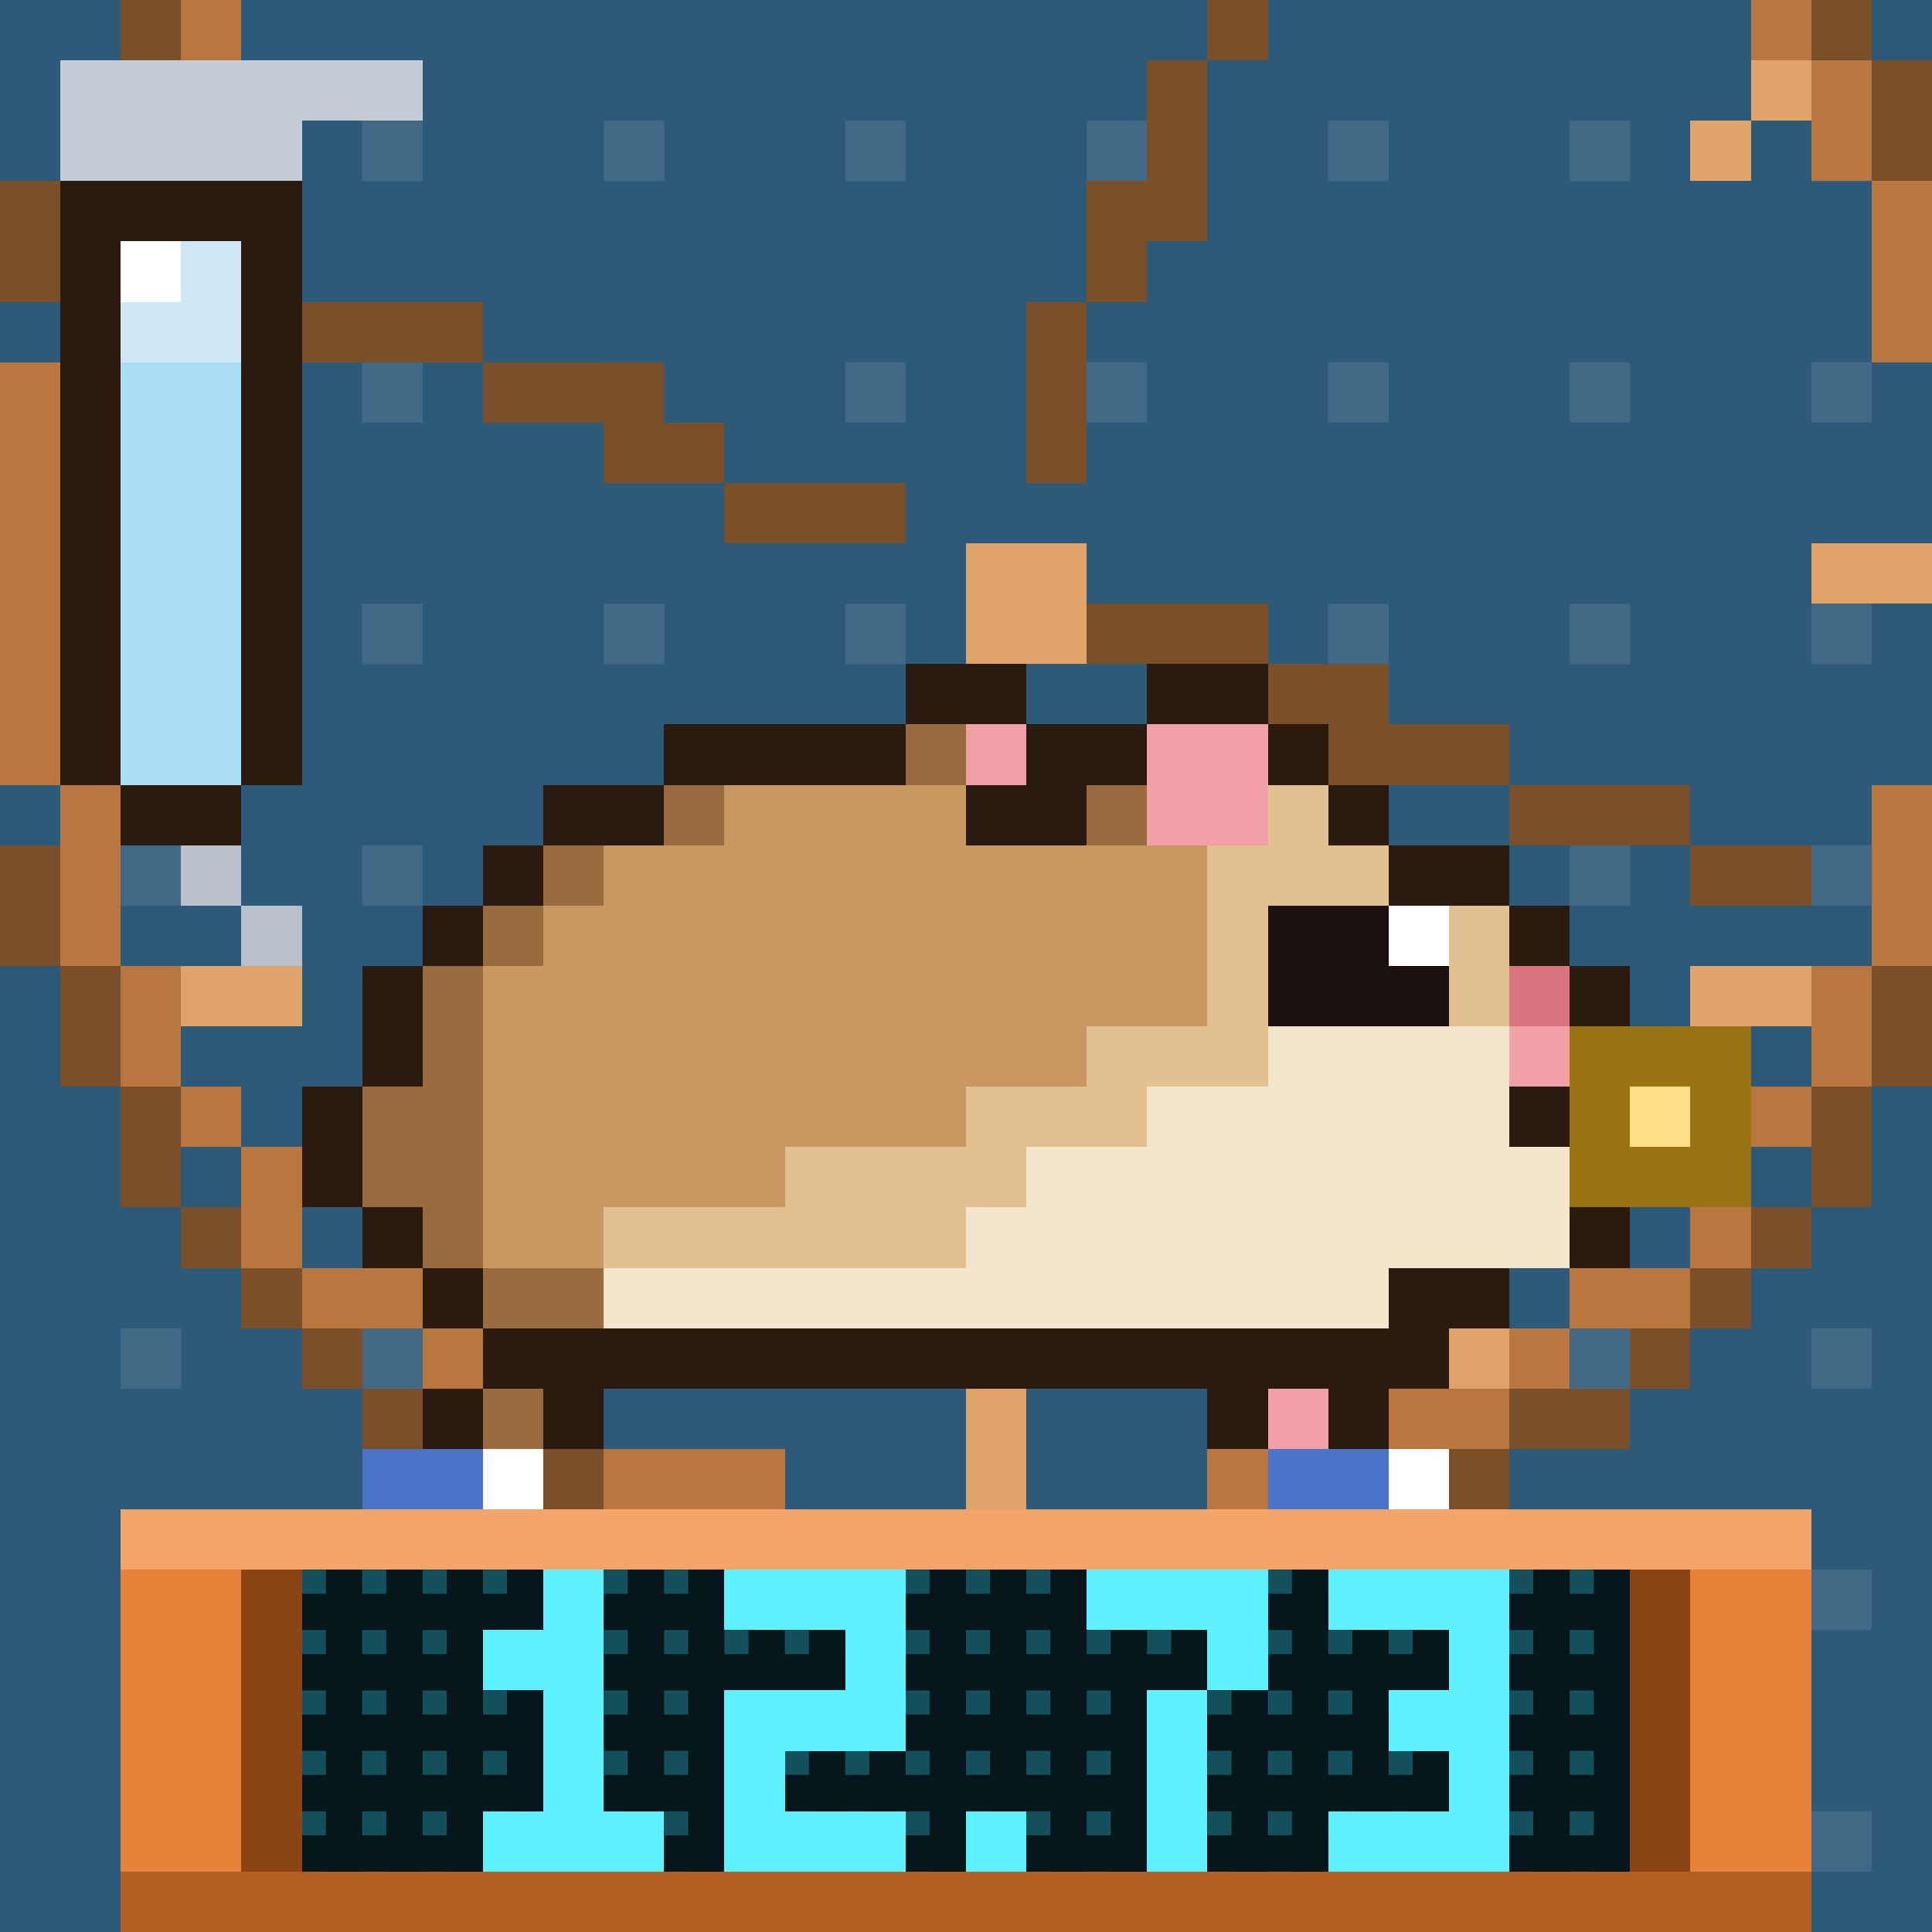
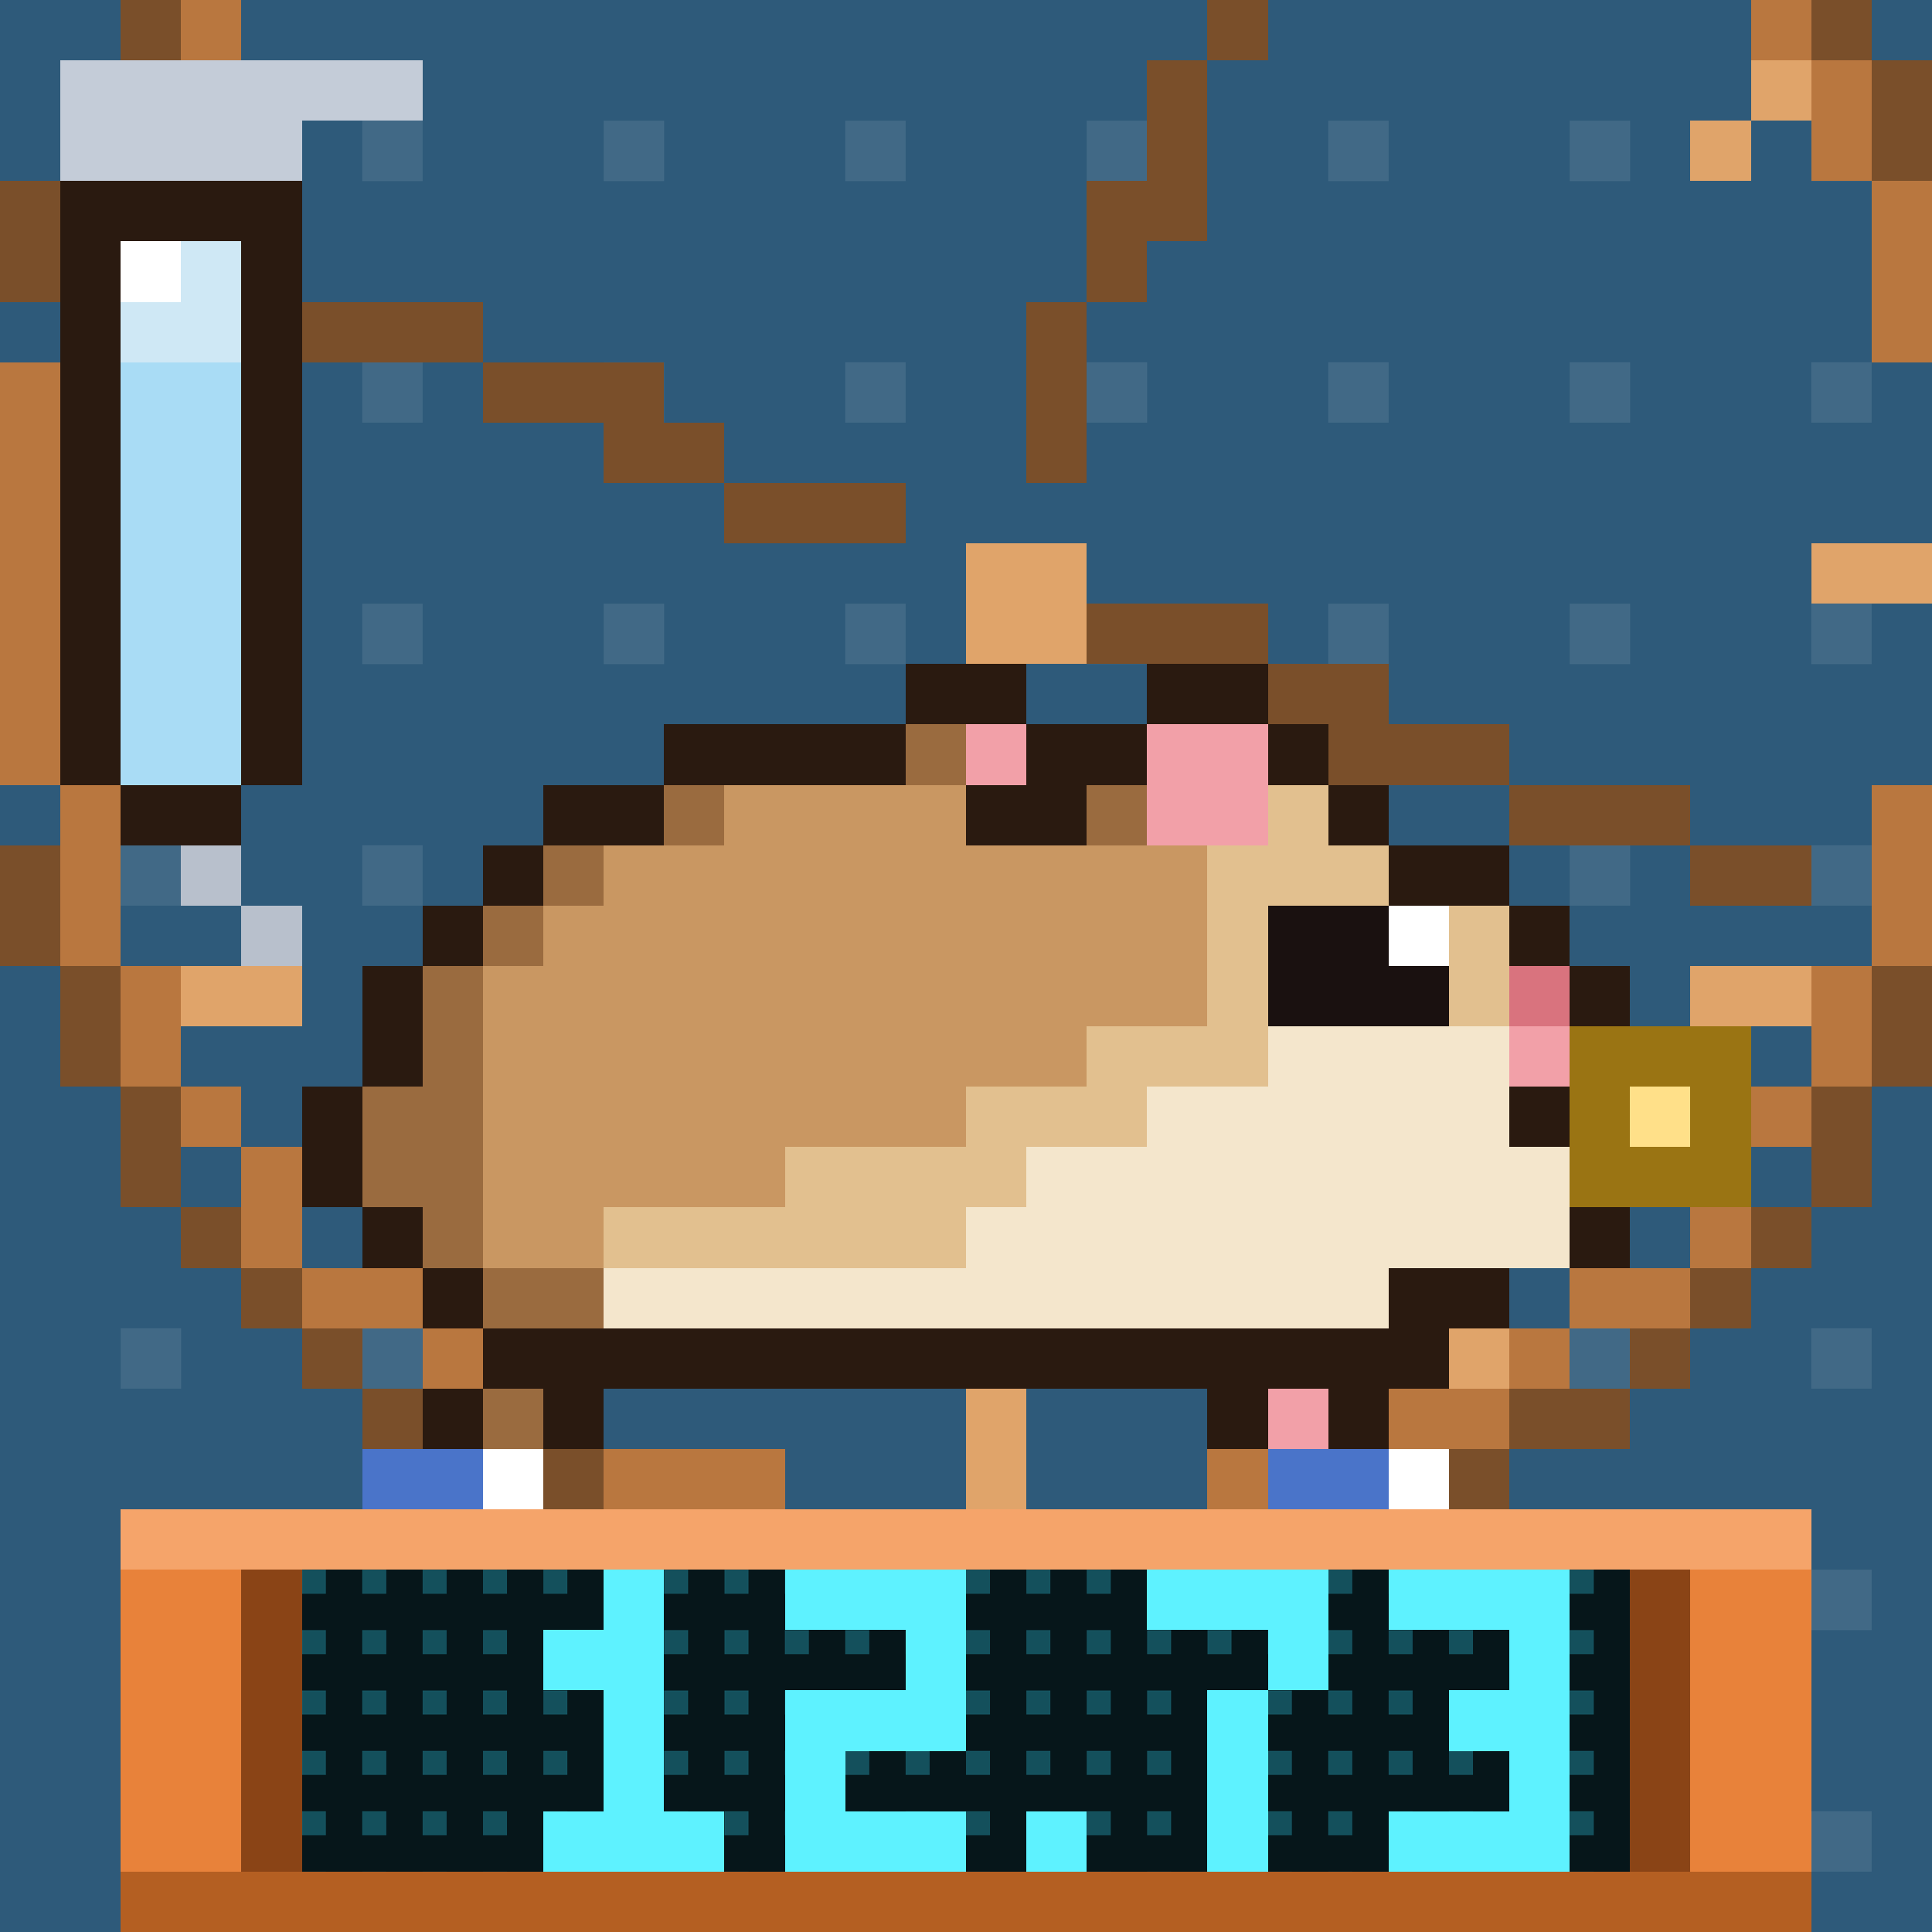
<svg xmlns="http://www.w3.org/2000/svg" viewBox="4 8 32 32" width="480" height="480" shape-rendering="crispEdges">
  <rect width="40" height="40" fill="#2e5a7a" />
  <defs>
    <pattern id="g" width="4" height="4" patternUnits="userSpaceOnUse">
      <rect x="2" y="2" width="1" height="1" fill="#fff" opacity=".09" />
    </pattern>
    <pattern id="v" width="1" height="1" patternUnits="userSpaceOnUse">
      <rect width=".4" height=".4" fill="#14505c" />
    </pattern>
  </defs>
  <rect width="40" height="40" fill="url(#g)" />
  <path stroke="#7a4f2a" d="M16 0.5h9M14 1.5h2M25 1.5h2M12 2.5h2M27 2.5h2M10 3.5h2M29 3.5h2M9 4.5h1M31 4.5h1M8 5.5h1M32 5.5h1M7 6.5h1M33 6.5h1M6 7.5h1M34 7.5h1M6 8.5h1M34 8.5h1M5 9.5h1M35 9.5h1M5 10.5h1M35 10.5h1M4 11.5h1M36 11.5h1M4 12.5h1M36 12.5h1M3 13.5h1M37 13.5h1M3 14.5h1M37 14.5h1M3 15.5h1M37 15.5h1M3 16.5h1M37 16.5h1M3 17.5h1M37 17.5h1M3 18.5h1M37 18.5h1M3 19.5h1M37 19.5h1M3 20.5h1M37 20.5h1M3 21.5h1M37 21.5h1M4 22.5h1M36 22.5h1M4 23.5h1M36 23.5h1M5 24.5h1M35 24.5h1M5 25.5h1M35 25.5h1M6 26.5h1M34 26.5h1M6 27.5h1M34 27.5h1M7 28.5h1M33 28.5h1M8 29.5h1M32 29.5h1M9 30.5h1M31 30.5h1M10 31.5h2M29 31.5h2M12 32.5h2M27 32.5h2M14 33.5h2M25 33.5h2M16 34.5h9" />
  <path stroke="#b9773f" d="M17 1.5h7M14 2.5h3M24 2.5h3M12 3.5h2M27 3.5h2M11 4.5h1M29 4.5h1M9 5.5h2M30 5.5h2M8 6.5h1M32 6.5h1M8 7.5h1M32 7.5h1M7 8.5h1M33 8.5h1M6 9.5h1M34 9.5h1M6 10.5h1M34 10.5h1M5 11.5h1M35 11.5h1M5 12.5h1M35 12.5h1M5 13.5h1M35 13.5h1M4 14.5h1M36 14.5h1M4 15.5h1M36 15.5h1M4 16.5h1M36 16.5h1M4 17.5h1M36 17.5h1M4 18.5h1M36 18.5h1M4 19.5h1M36 19.5h1M4 20.5h1M36 20.5h1M5 21.5h1M35 21.5h1M5 22.5h1M35 22.5h1M5 23.5h1M35 23.5h1M6 24.5h1M34 24.5h1M6 25.5h1M34 25.5h1M7 26.5h1M33 26.5h1M8 27.5h1M32 27.5h1M8 28.5h1M32 28.5h1M9 29.5h2M30 29.5h2M11 30.5h1M29 30.5h1M12 31.5h2M27 31.5h2M14 32.5h3M24 32.5h3M17 33.5h7" />
  <g opacity="1">
    <animate attributeName="opacity" values="1;0;0" dur="700ms" calcMode="discrete" repeatCount="indefinite" />
    <path stroke="#7a4f2a" d="M25 4.5h1M25 5.5h1M24 6.5h1M24 7.5h1M24 8.5h1M23 9.5h1M23 10.5h1M22 11.5h2M7 12.5h2M22 12.5h1M9 13.5h3M21 13.5h1M12 14.5h3M21 14.5h1M14 15.5h2M21 15.5h1M16 16.5h3M22 18.5h3M19 19.5h1M25 19.5h2M19 20.5h1M26 20.5h3M19 21.5h1M29 21.5h3M18 22.5h1M32 22.5h2M17 23.5h2M17 24.5h1M17 25.5h1M16 26.5h1M16 27.5h1M16 28.5h1M15 29.5h1M15 30.5h1" />
    <path stroke="#e0a46a" d="M20 2.5h1M20 3.5h1M12 4.5h1M28 4.5h1M13 5.5h1M27 5.5h1M7 9.5h1M33 9.5h1M8 10.5h1M32 10.5h1M5 17.5h2M34 17.5h2M7 24.5h2M32 24.5h2M13 29.5h1M27 29.5h1M13 30.5h1M28 30.5h1M20 31.5h1M20 32.5h1" />
  </g>
  <g opacity="0">
    <animate attributeName="opacity" values="0;1;0" dur="700ms" calcMode="discrete" repeatCount="indefinite" />
    <path stroke="#7a4f2a" d="M11 6.5h1M12 7.5h1M13 8.5h1M31 8.5h1M14 9.5h1M30 9.5h1M14 10.5h1M29 10.5h1M15 11.5h2M27 11.5h2M16 12.5h1M26 12.5h1M17 13.5h1M25 13.5h2M18 14.5h1M24 14.5h1M18 15.5h2M22 15.5h2M22 16.5h1M18 18.5h1M17 19.5h2M21 19.5h2M16 20.5h1M22 20.5h1M14 21.5h2M23 21.5h1M14 22.5h1M24 22.5h1M12 23.5h2M24 23.5h2M11 24.5h1M26 24.5h1M10 25.5h1M26 25.5h1M9 26.5h1M27 26.5h1M28 27.5h1M29 28.5h1" />
    <path stroke="#e0a46a" d="M23 2.5h1M15 3.5h1M22 3.5h1M15 4.5h1M29 6.5h2M9 7.5h1M9 8.5h1M33 12.5h2M5 14.5h1M6 15.5h1M34 19.5h1M35 20.5h1M6 22.5h2M31 26.5h1M31 27.5h1M10 28.5h2M25 30.5h1M18 31.5h1M25 31.5h1M17 32.5h1" />
  </g>
  <g opacity="0">
    <animate attributeName="opacity" values="0;0;1" dur="700ms" calcMode="discrete" repeatCount="indefinite" />
    <path stroke="#7a4f2a" d="M18 4.5h1M18 5.5h1M18 6.5h1M19 7.5h1M19 8.5h1M19 9.5h1M19 10.5h1M19 11.5h1M19 12.5h1M19 13.5h1M20 14.5h1M20 15.5h1M31 15.5h3M24 16.5h7M17 17.5h2M22 17.5h2M10 18.5h7M7 19.5h3M20 19.5h1M20 20.5h1M21 21.5h1M21 22.5h1M21 23.5h1M21 24.5h1M21 25.5h1M21 26.5h1M21 27.5h1M22 28.5h1M22 29.5h1M22 30.5h1" />
    <path stroke="#e0a46a" d="M17 2.5h1M18 3.5h1M25 3.5h1M25 4.5h1M10 6.5h2M31 7.5h1M31 8.5h1M6 12.5h2M35 14.5h1M34 15.5h1M6 19.5h1M5 20.5h1M33 22.5h2M9 26.5h1M9 27.5h1M29 28.5h2M15 30.5h1M15 31.5h1M22 31.5h1M23 32.5h1" />
  </g>
  <path stroke="#e0a46a" d="M20 17.5h2M20 18.5h2" />
  <path stroke="#2a1a10" d="M5 11.5h4M5 12.5h1M8 12.5h1M5 13.5h1M8 13.5h1M5 14.5h1M8 14.5h1M5 15.5h1M8 15.5h1M5 16.5h1M8 16.5h1M5 17.5h1M8 17.5h1M5 18.5h1M8 18.5h1M5 19.5h1M8 19.5h1M5 20.5h1M8 20.5h1M6 21.5h2" />
  <path stroke="#ffffff" d="M6 12.5h1" />
  <path stroke="#cfe8f5" d="M7 12.5h1M6 13.5h2" />
  <path stroke="#a9dcf5" d="M6 14.5h2M6 15.5h2M6 16.5h2M6 17.5h2M6 18.5h2M6 19.5h2M6 20.5h2" />
  <path stroke="#c4ccd8" d="M5 9.5h6M5 10.5h4" />
  <path stroke="#b8c0cc" d="M7 22.5h1M8 23.5h1" />
  <path stroke="#2a1a10" d="M19 19.5h2M23 19.5h2M15 20.5h4M21 20.5h2M25 20.5h1M13 21.5h2M20 21.5h2M26 21.5h1M12 22.5h1M27 22.5h2M11 23.5h1M29 23.5h1M10 24.5h1M30 24.5h1M10 25.5h1M30 25.5h1M9 26.5h1M29 26.5h2M9 27.5h1M30 27.5h1M10 28.5h1M30 28.5h1M11 29.5h1M27 29.5h2M12 30.5h16" />
  <path stroke="#9a6b3f" d="M19 20.5h1M15 21.5h1M22 21.5h1M13 22.5h1M12 23.5h1M11 24.5h1M11 25.5h1M10 26.5h2M10 27.5h2M11 28.5h1M12 29.5h2" />
  <path stroke="#c99762" d="M16 21.5h4M14 22.5h10M13 23.5h11M12 24.5h12M12 25.5h10M12 26.5h8M12 27.5h5M12 28.5h2" />
  <path stroke="#e2c08f" d="M25 21.5h1M24 22.5h3M24 23.5h1M28 23.5h1M24 24.5h1M28 24.5h1M22 25.5h3M20 26.5h3M17 27.5h4M14 28.5h6" />
  <path stroke="#f4e6cc" d="M25 25.5h4M23 26.5h6M21 27.5h9M20 28.5h10M14 29.5h13" />
  <path stroke="#f2a0a8" d="M20 20.5h1M23 20.5h2M23 21.5h2M29 25.5h1" />
  <path stroke="#1a1110" d="M25 23.5h2M25 24.5h3" />
  <path stroke="#ffffff" d="M27 23.5h1" />
  <path stroke="#d9737e" d="M29 24.5h1" />
  <g opacity="1">
    <animate attributeName="opacity" values="1;0" dur="466ms" calcMode="discrete" repeatCount="indefinite" />
    <path stroke="#2a1a10" d="M11 31.5h1M13 31.5h1M24 31.5h1M26 31.5h1M10 32.5h1M12 32.5h1M25 32.5h1M27 32.5h1" />
    <path stroke="#9a6b3f" d="M12 31.5h1M11 32.5h1" />
    <path stroke="#f2a0a8" d="M25 31.5h1M26 32.5h1" />
    <path stroke="#ffffff" d="M12 32.5h1M27 32.5h1" />
    <path stroke="#4a74c9" d="M10 32.5h2M25 32.5h2" />
  </g>
  <g opacity="0">
    <animate attributeName="opacity" values="0;1" dur="466ms" calcMode="discrete" repeatCount="indefinite" />
    <path stroke="#2a1a10" d="M13 31.5h1M15 31.5h1M21 31.5h1M23 31.5h1M14 32.5h2M23 32.5h1" />
    <path stroke="#9a6b3f" d="M14 31.5h1" />
    <path stroke="#f2a0a8" d="M22 31.5h1M22 32.5h1" />
    <path stroke="#ffffff" d="M15 32.5h1M23 32.5h1" />
    <path stroke="#4a74c9" d="M14 32.5h1M22 32.5h1" />
  </g>
  <path stroke="#9a7413" d="M30 25.5h3M30 26.5h1M32 26.5h1M30 27.5h3" />
  <path stroke="#ffe089" d="M31 26.5h1" />
  <rect x="6" y="33" width="28" height="7" fill="#e8823a" />
  <rect x="6" y="33" width="28" height="1" fill="#f5a46a" />
  <rect x="6" y="39" width="28" height="1" fill="#b45f22" />
  <rect x="8" y="34" width="24" height="5" fill="#8a4416" />
  <rect x="9" y="34" width="22" height="5" fill="#06161a" />
  <rect x="9" y="34" width="22" height="5" fill="url(#v)" />
-   <path stroke="#5ef2ff" d="M13 34.5h1M12 35.5h2M13 36.5h1M13 37.5h1M12 38.5h3M16 34.5h3M18 35.5h1M16 36.5h3M16 37.5h1M16 38.5h3M20 38.5h1M22 34.5h3M24 35.5h1M23 36.5h1M23 37.5h1M23 38.5h1M26 34.5h3M28 35.5h1M27 36.5h2M28 37.5h1M26 38.5h3" />
+   <path stroke="#5ef2ff" d="M14 34.5h1M13 35.5h2M14 36.5h1M14 37.5h1M13 38.5h3M17 34.5h3M19 35.5h1M17 36.5h3M17 37.5h1M17 38.5h3M21 38.5h1M23 34.5h3M25 35.5h1M24 36.5h1M24 37.5h1M24 38.5h1M27 34.5h3M29 35.5h1M28 36.5h2M29 37.5h1M27 38.5h3" />
</svg>
